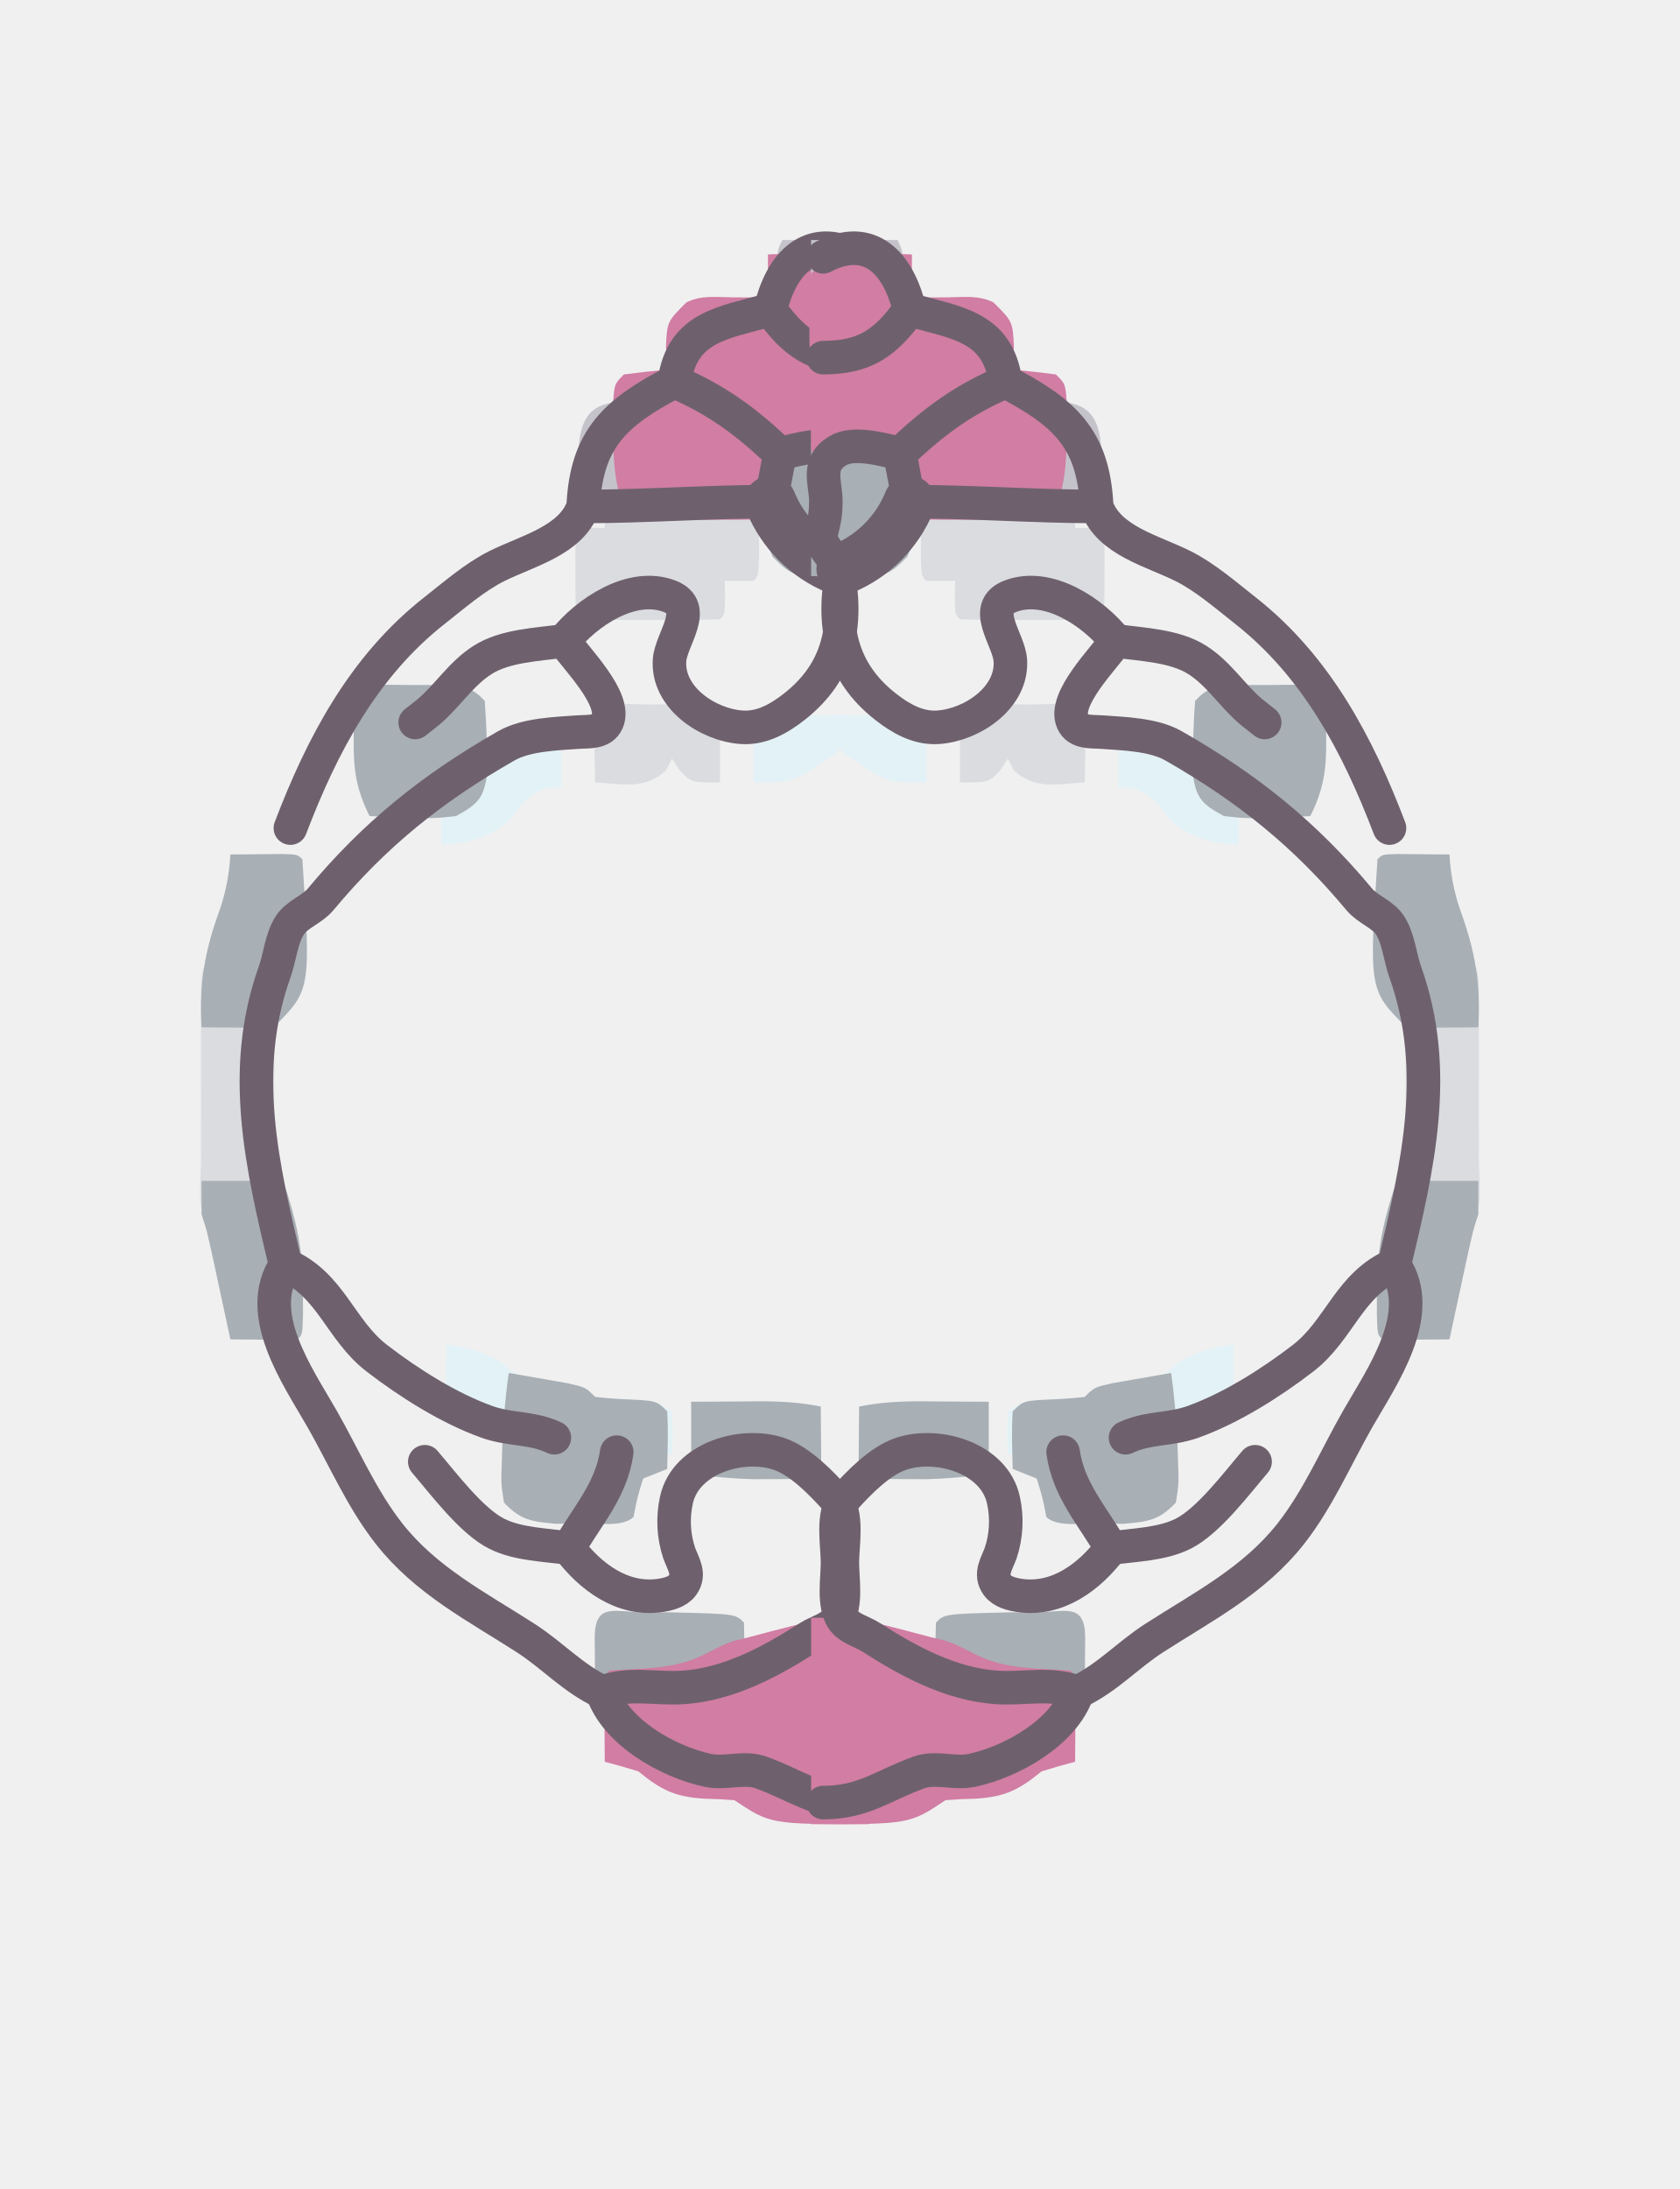
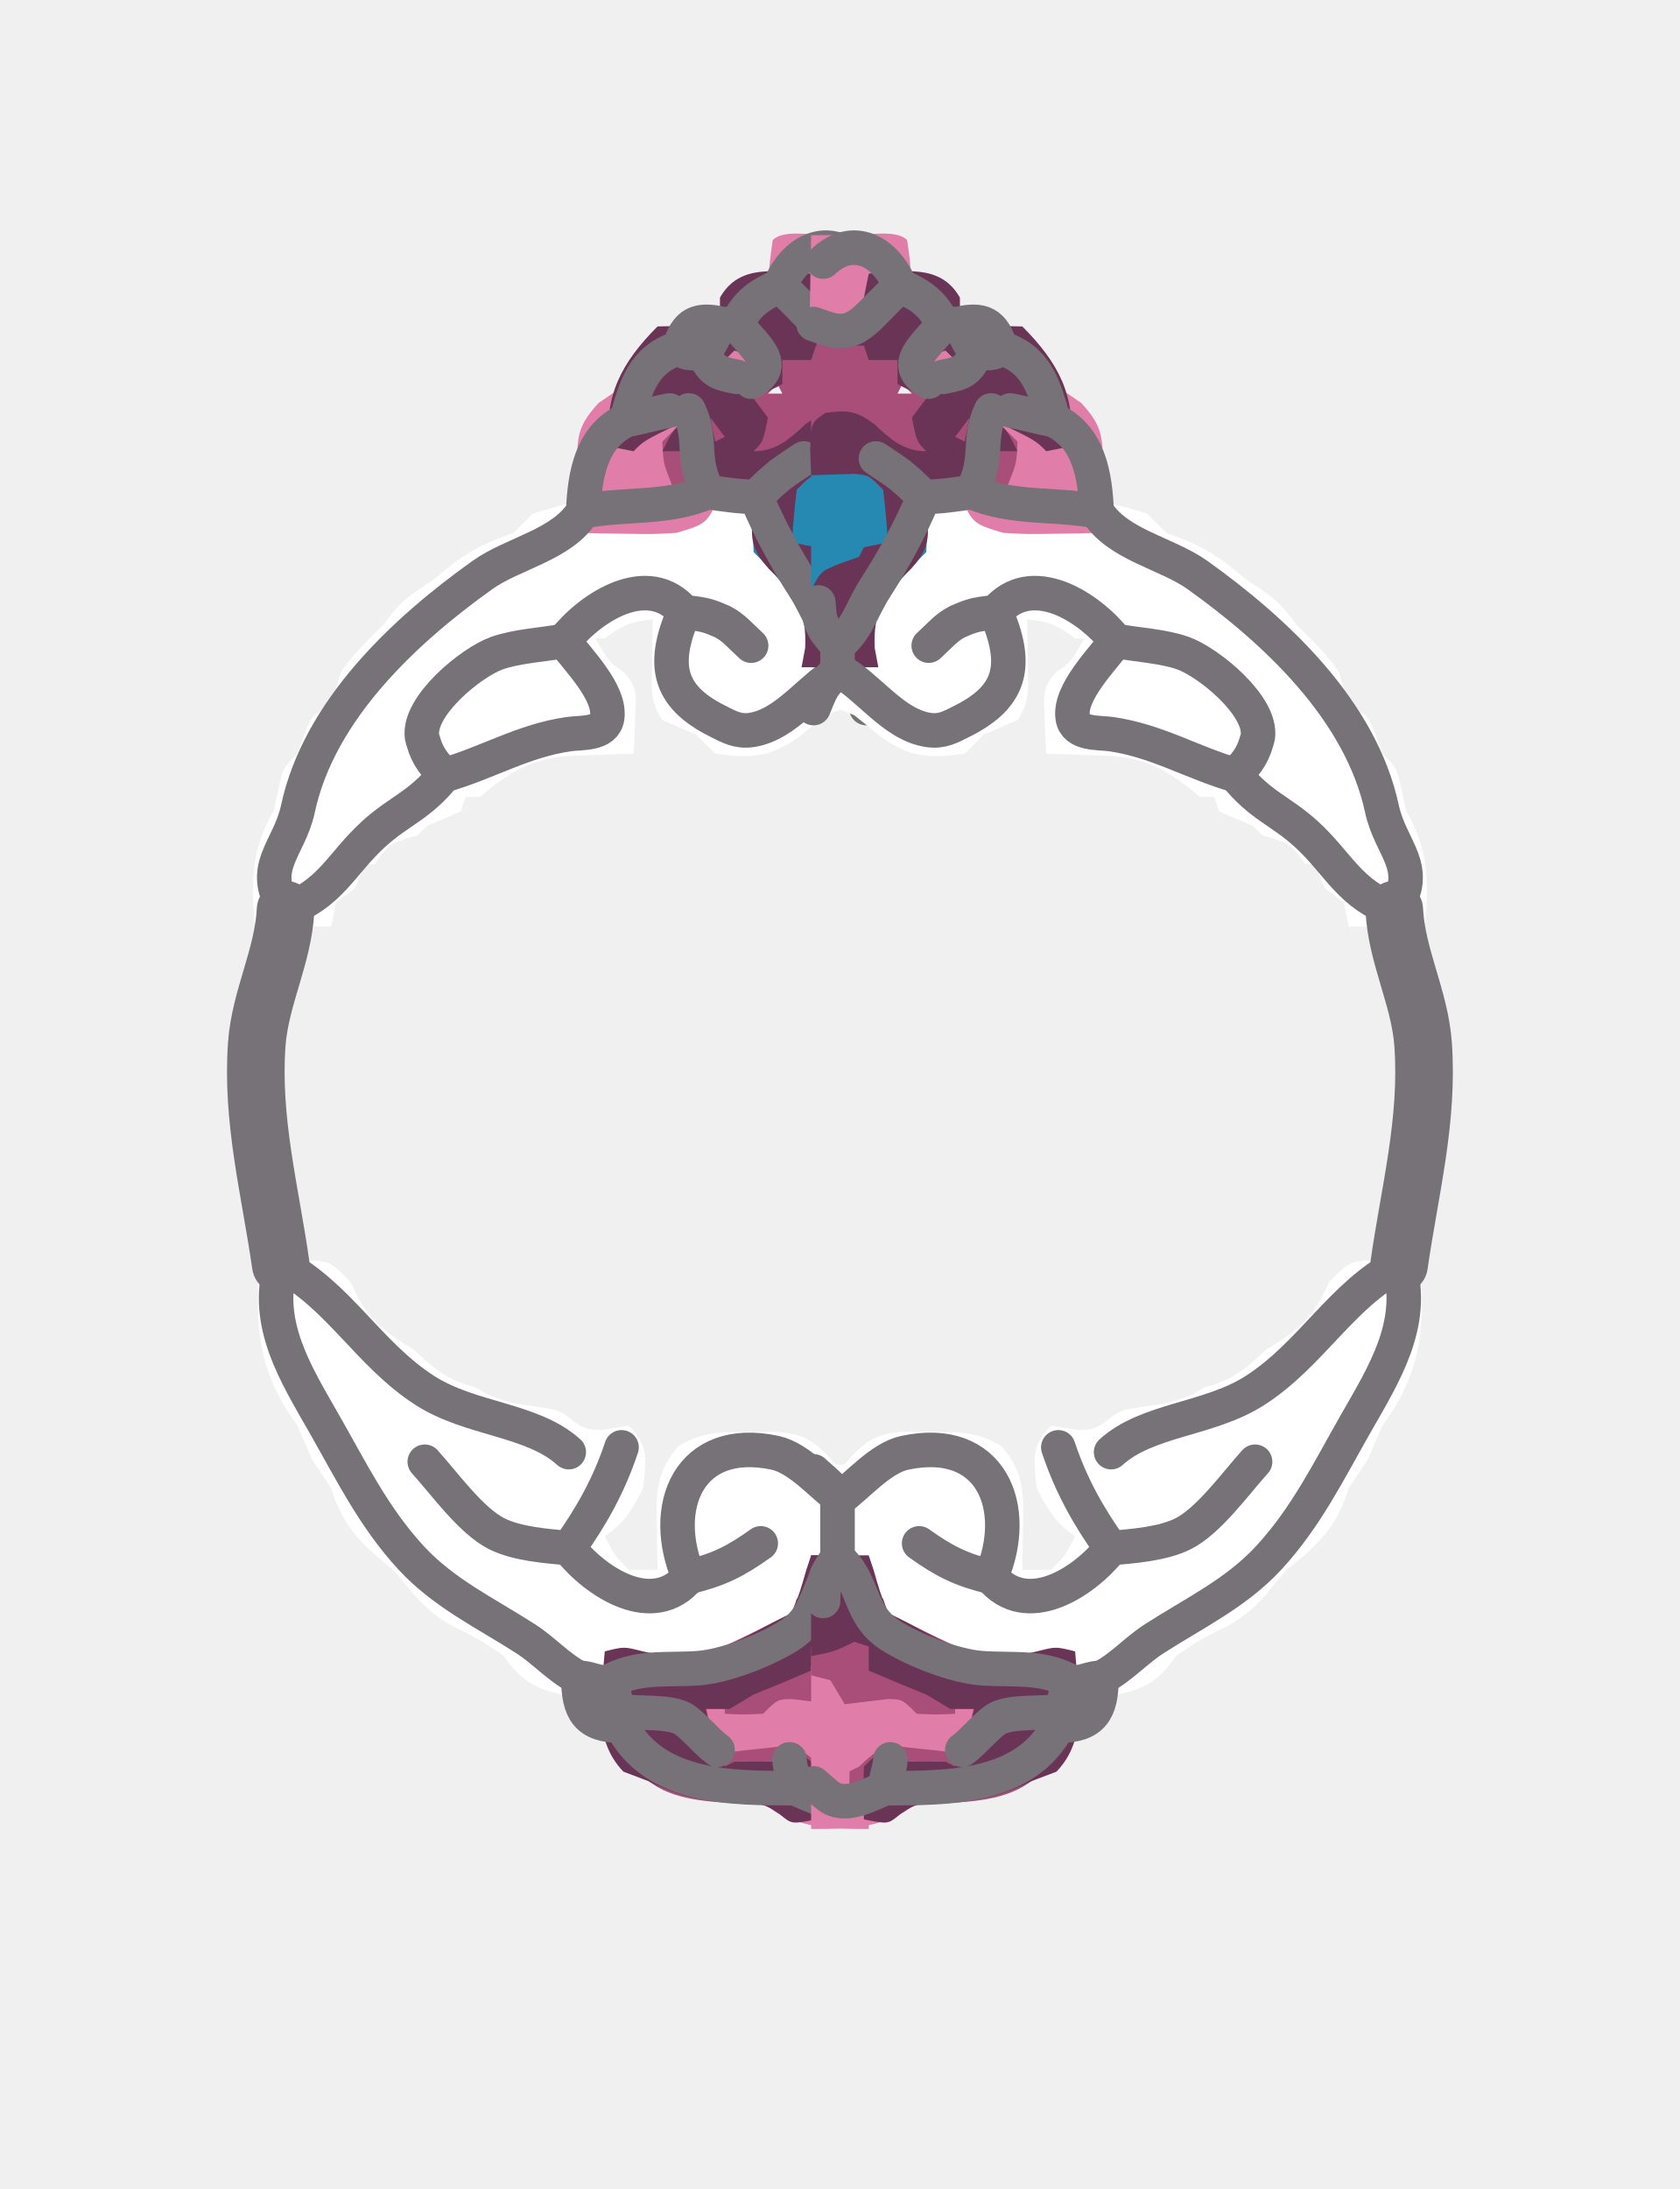
<svg xmlns="http://www.w3.org/2000/svg" data-asset="ayah-marker" data-mushaf="hafs-madinah-kabir" data-slot="13.1579 34.2105 50 31.5789" data-source-box="132 1136 191 1208" data-source-file="hafs-madinah-kabir.pdf" data-source-page="300" data-source-url="https://dn721901.ca.archive.org/0/items/20240716_20240716_0926/%D9%85%D8%B5%D8%AD%D9%81%20%D8%A7%D9%84%D9%85%D8%AF%D9%8A%D9%86%D8%A9%20%D8%A7%D9%84%D9%86%D8%A8%D9%88%D9%8A%D8%A9%20%D8%A8%D8%B1%D9%88%D8%A7%D9%8A%D8%A9%20%D8%AD%D9%81%D8%B5%20-%20%D8%A8%D8%AD%D8%AC%D9%85%20%D9%83%D8%A8%D9%8A%D8%B1.pdf" data-symmetry="2" data-variant="color" viewBox="0 0 76.754 100">
  <defs>
    <g id="q" transform="scale(.2193)">
-       <g fill="none" class="slot">
-         <path d="M113.23 149.55h4.55l4.92.06 5.04.02q7.97.04 15.95.12l10.8.06q13.26.06 26.51.19v3l-5 2-1 1 6 1v149c-53 0-53 0-57-5-4.46-.42-8.6-.6-13.06-.56-12.54.09-12.54.09-15.94-4.44l-4.43-.43c-5.4-.67-5.55-1.39-8.57-5.57a663 663 0 0 0-8-4c-3.62-2.95-5.26-5.47-7.56-9.62C64 272 64 272 60 269c-.48-3.58-.43-7.04-.43-10.65C59 255 59 255 56.51 253.41c-3.88-3.73-3.12-7.06-3.1-12.32l.01-5.99.04-3.13q.05-4.69.04-9.37c.04-9.11.2-16.98 3.5-25.6h2l.32-4c1.07-7.8 2.85-12.69 8.68-18l3.38-4.25c4.01-4.14 5.14-4.34 10.62-4.75l2.5-2c2.5-2 2.5-2 6.07-2.43 4.34-.71 4.91-2.12 7.43-5.57l5-2c3.71-4.94 4.33-4.49 10.23-4.45" />
+       <g fill="none" class="slot" data-part="slot">
+         <path d="M181 157v142c-46 0-46 0-50-5-4.44-.4-8.57-.56-13-.5-12.67.18-12.67.18-17-5.5h-4c-5.12 0-5.12-1.05-8-5a852 852 0 0 0-8-4c-3.63-2.95-5.26-5.47-7.56-9.62C71 265 71 265 67 262c-.48-3.58-.44-7.04-.43-10.65C66 248 66 248 63.5 246.22c-3.37-3-3.12-4.64-3.09-9.08v-4.07l.09-4.26-.01-4.19c.07-7.45.59-13.65 3.51-20.62h2l.31-4c1.08-7.81 2.86-12.7 8.69-18l3.38-4.25c4-4.14 5.14-4.34 10.62-4.75l2.5-2c2.5-2 2.5-2 6.06-2.44 4.34-.71 4.92-2.11 7.44-5.56l5-2c14.22-18.96 47.3-4 71-4" />
      </g>
-       <g fill="#e3f2f7" class="c1">
-         <path d="M157 149h19c0 6 0 6-2.06 8.12L171 159l-3.38 2.25C164 163 164 163 157 163zm-56 5h16v10l-2.69.12c-4.4 1.17-5.54 3.35-8.31 6.88-4.56 3.75-8.14 4.6-14 5q-.12-3.93-.19-7.88l-.1-4.42C92 160 92 160 95 158h5zm-8 126c5.82 1.04 9.62 2 14 6l3 1v10l-7.38.12-4.14.08C95 297 95 297 93 295c-.2-3.48-.2-3.48-.12-7.62l.05-4.17zm20 8c8.75.75 8.75.75 11 3q3.21.36 6.44.5c6.23.28 6.23.28 9.56 2.5.19 4.62.19 4.62 0 9-9.28.19-17.98.29-27-2z" />
+       <g fill="#fff" class="c1" data-part="c1">
+         <path d="m140.94 102.69 5.64-.05h5.39l4.95-.01C161 103 161 103 165 106l.19 4.44c1.11 7.58 4.94 11.84 9.81 17.56l4-5q.09 4.88.13 9.75l.07 5.49C179 143 179 143 177 147l-5 2a222 222 0 0 0-5.06 4.13c-6.24 4.65-10.29 4.9-17.94 3.87l-4-4-7-3c-2.77-4.15-2.19-7.23-2.12-12.19l.05-4.98.07-3.83c-4.61.53-6.1 1.08-10 4h-2c3 5 3 5 5.67 6.83 3.38 3.15 2.84 5.42 2.65 9.92l-.14 4.11L132 157l-3.91.12-5.15.19-5.1.18c-7.78.82-11.97 3.58-17.84 8.51h-3l-1 3a173 173 0 0 1-7 3l-2 2-2.94.88C81 176 81 176 78 180h-2l-2 5-4 3-1 5-7.44.07-4.18.03C54 193 54 193 53 192c-.67-8.76-.52-15.28 4-23l1.06-4.81C59 160 59 160 62 157l1.44-4.06C65 149 65 149 69 147q1.05-3.49 2-7c2.59-3.75 5.78-6.78 9-10l1.94-2.56c2.42-2.85 4.91-4.42 8.06-6.44l4.38-3.56c4.27-3.18 7.68-4.68 12.62-6.44l4-4q3.48-1.1 7-2c6.21-4.14 15.68-2.32 22.94-2.31m-79.13 160 3.77-.11C69 263 69 263 73 267l1.43 2.94c2.78 5.44 6.36 7.94 11.57 11.06l3.43 3.07c3.41 2.8 5.42 3.79 9.57 4.93l2.62 1.5c3.32 1.48 5.87 1.95 9.44 2.44 5.62.8 5.62.8 8.63 3.25 3.61 2.83 6.93 1.38 11.31.81 4.31 4.32 3.56 7.06 3 13-2.28 4.43-3.86 7.24-8 10 2 4 2 4 5 7h6a439 439 0 0 1-.13-8.69l-.07-4.88c.23-5.15 1.2-8.28 4.6-12.2 4.95-3.06 9.46-3 15.1-2.92l3.09-.08c7.1.02 9.9 1.4 14.41 6.77l4 1c1.19 5.98 1.1 11.75 1.06 17.81l-.01 3.55L179 336h-3v-4h-2l1 6h-2l-1 4c-3.75 2.5-7.55 3.19-11.89 4.21-3.11.79-3.11.79-7.55 2.36-5.83 1.83-11.51 2.6-17.56 3.43l12 3v1q-4 .09-8 .13l-4.5.07c-4.47-.2-8.21-1-12.5-2.2l-3.23-.64c-6.66-1.37-9.77-2.59-13.77-8.36a56 56 0 0 0-10.07-5.93c-4.8-2.52-7.63-5.4-10.93-9.63-2-2.44-2-2.44-4.38-4.31-5.34-4.33-8.67-8.57-10.62-15.13l-4-6-3-7-1.94-2.81c-6.33-9.78-6.84-18.84-6.06-30.19 1.93-1.93 5.24-1.26 7.81-1.31" />
      </g>
-       <g fill="#dadce0" class="c2">
-         <path d="m146.44 101.88 5.93-.02C157 102 157 102 158 103q.14 4.25.13 8.5l.01 4.72C158 120 158 120 157 121h-6l.06 3.44C151 128 151 128 150 129q-3.2.14-6.4.13h-3.95l-4.15-.01-4.15.01h-3.94l-3.65-.01C121 129 121 129 120 128q-.14-4.25-.12-8.5l-.01-4.72C120 111 120 111 121 110h5v-6c3.9-3.91 15.42-2.14 20.44-2.12m-11.69 44.87 4.8-.02C144 147 144 147 150 149v14c-6 0-6 0-8.37-2.5L140 158l-1.25 2.5c-4.46 4.05-8.89 2.82-14.75 2.5l-.13-6.87-.07-3.87c.42-6.9 5.19-5.53 10.95-5.51M49.5 199.88l3.59-.01C56 200 56 200 57 201c.1 3.9.14 7.76.13 11.66l.01 3.54-.01 7.46.01 11.46-.01 7.22.01 3.5c-.03 8.04-.03 8.04-1.14 9.16q-3.29.1-6.56.06l-3.63-.03L43 255c-1.99-3.99-1.14-9.12-1.13-13.53l-.01-3.48.01-7.3-.01-11.22.01-7.06-.01-3.41c.03-9.15.03-9.15 7.64-9.12" />
+       <g fill="#e07ea9" class="c2" data-part="c2">
+         <path d="M171.56 48.94 181 49q.12 5.19.18 10.38l.11 5.83C181 70 181 70 178 72c-6.03 1.11-10.24-.95-15.02-4.45-3.92-5.04-2.85-11.5-1.98-17.55 2.17-2.17 7.79-1.08 10.56-1.06m-19.37 15.94q1.9.03 3.86.04L159 65l1 4 3 4c.38 3.62.38 3.62 0 7-5.61 3.75-12.94 1.11-19-1-3.42-3.42-2.28-7.42-2-12 3.74-2.5 5.75-2.2 10.19-2.12M139 78l-3 2-1 4 5.38-.12C146 84 146 84 148 86l1 5 4 1c.19 3.37.19 3.37 0 7l-3 2-.75 3.44c-1.72 4.9-3.38 5.02-8.25 6.56-5.06.29-5.06.29-10.44.19l-5.43-.08L121 111q-.32-5.53-.5-11.06l-.2-3.15c-.16-6.02.29-8.35 4.42-12.85C133.37 78 133.37 78 139 78m36 269h6v34c-9.65 0-15.34-.26-23-6-3.24-.34-3.24-.34-6.88-.38-5.91-.27-9.07-.97-13.12-5.62l1-3c11.75 1.88 11.75 1.88 14 3 6.53.23 6.53.23 9-1l-3.07-.04c-12.99-.47-12.99-.47-17.93-5.96l-3-1v-7l4.44.56c12.98 1.02 12.98 1.02 17.56-3.56 4.32-.24 7.88-.37 12 1z" />
      </g>
-       <g fill="#c5c3ca" class="c3">
-         <path d="M163 50h18v24c-14.5.5-14.5.5-19-4-.43-4.26-.43-4.26-.31-9.12l.07-4.89C162 52 162 52 163 50m-27.81 33.69 5.48.07C145 84 145 84 146 85q.3 4.65.38 9.31l.15 5.18c-.53 4.51-.53 4.51-2.41 7.1-4.55 2.06-8.46 1.79-13.43 1.66l-5.49-.11-4.2-.14q-.16-4.87-.25-9.75l-.14-5.48c.79-9.63 6.39-9.25 14.58-9.08" />
+       <g fill="#2689b1" class="c3" data-part="c3">
+         <path d="M170 94v2l4.38-.06C179 96 179 96 181 97v35c-9.97 0-9.97 0-15-7-6.67-7.67-6.67-7.67-9-10q-.2-5.06-.12-10.12l.05-5.58.07-4.3a64 64 0 0 1 13-1m-5 20 2 4v-3zm3 4c1.87 4.68 3.72 7.29 7 11l3-3-1-5z" />
      </g>
-       <g fill="#a8afb5" class="c4">
-         <path d="M172.62 91.94 181 92v28c-15.5.5-15.5.5-20-4-1.65-3.3-1.18-6.72-1.19-10.37l-.05-4.59C160 97 160 97 162 93c3.35-1.67 6.93-1.09 10.62-1.06m-92.7 50.7 4.83.05 4.79.01c8.75.59 8.75.59 11.46 3.3q.33 4.63.44 9.25l.18 5.14c-.76 5.64-1.65 6.94-6.62 9.61-4.53.49-4.53.49-9.38.32l-4.9-.14L77 170c-2.74-5.45-3.38-9.66-3.31-15.75l.01-4.48c.42-5.24.83-6.63 6.22-7.13M48 178q3.46-.05 6.94-.06l3.9-.04C62 178 62 178 63 179c1.76 27.24 1.76 27.24-6 35q-3.78.1-7.56.06l-4.19-.02L42 214c-.52-9.23.65-15.93 3.82-24.59A42 42 0 0 0 48 178m-6 68h17c2.69 7.97 4.14 14.26 4.12 22.69l.01 5.2C63 278 63 278 62 279q-3.53.1-7.06.06l-3.91-.02L48 279l-1.06-4.93-1.38-6.38-.69-3.25c-1.76-8.1-1.76-8.1-2.87-11.44zm64 40q3.94.67 7.88 1.38l4.42.77c3.7.85 3.7.85 5.7 2.85q3.24.36 6.5.5c6.28.28 6.28.28 8.5 2.5.28 4.01.09 7.97 0 12l-5 2c-1.25 4.06-1.25 4.06-2 8-2.22 2.22-7.86 1.27-10.69 1.31l-5.38.12c-5.12-.45-7.41-.7-10.93-4.43-.62-4.01-.62-4.01-.44-8.69l.16-4.85c.28-4.51.62-8.98 1.28-13.46m38 6q5.34-.05 10.69-.06l3.05-.03c4.61-.01 8.72.18 13.26 1.09q.05 3.46.06 6.94l.04 3.9C171 307 171 307 170 308q-4.28.14-8.56.12l-4.76.01c-4.3-.12-8.43-.52-12.68-1.13zm-9.5 43.88 5.28-.01c13.43.33 13.43.33 15.22 2.13q.14 4.25.12 8.5l.01 4.71C155 355 155 355 154 356q-6.12.19-12.25.19-1.71 0-3.47.04c-5.4.01-9.22-.21-14.28-2.23q-.05-4.21-.06-8.44l-.04-4.75c.18-7.11 4.32-4.94 10.6-4.93" />
+       <g fill="#a84e79" class="c4" data-part="c4">
+         <path d="M162 63c4.38-.19 4.38-.19 9 0l2 3c4.12.19 4.12.19 8 0l-1 5-1 6h2v13l-3.69-.75c-4.88-.28-6 .33-9.31 3.75l2 1c-1 5-1 5-4 8l-1 3c-18.2.8-18.2.8-25-4-1.81-4.5-1.81-4.5-2-9l4-4v-4l7-1v-3l-5-1c-2-2-2-2-2-7h13v-5l3-1 1.69 3c2.31 3 2.31 3 7.31 3 0-3 0-3-3-5.19L161 65zm-9 10-3 3c5 2 5 2 8 2-2-4-2-4-5-5m9 7-2 2h3zm-13 3 5 8 3-1c-1-4-1-4-6-7zm17 250h8l1 5h-2v2l5 1 3 2v6l-4 1-3 5-9.08-1.07C162 354 162 354 159 357c-4.19.19-4.19.19-8 0 0-4 0-4 1.88-6.06 4.14-2.58 8.43-3.65 13.12-4.94l1-1c-5.1.93-9.95 1.98-14.88 3.62C148 350 148 350 144 350v-4l4-1.75c4.4-1.98 8.7-4.06 13-6.25l4-2z" />
+         <path d="M134 354c9.62-.12 9.62-.12 13 1l1 5 4 3v2l2.89-.36 3.8-.39 3.76-.42c4.23.2 5.55 1.29 8.55 4.17l2 1c.12 7.88.12 7.88-1 9-9.63.37-9.63.37-12-2q-3.5-.29-7-.38c-6.27-.32-14.24-.86-19-5.62q-.06-3.5 0-7l8 4-1-2v-4h-7zm21 15v1h5v-1z" />
      </g>
-       <g fill="#d17da4" class="c5">
-         <path d="M160 53q4.13-.16 8.25-.25l4.64-.14C177 53 177 53 181 57c.45 3.85.45 3.85.39 8.48l-.04 5.02-.1 5.25-.05 5.29q-.08 6.48-.2 12.96c-6.44.84-12.52 1.08-19 1l.19 5.38C162 106 162 106 159 108c-2.79.26-2.79.26-6.13.27h-3.63l-3.8-.02-3.81.02H138l-3.34-.01C132 108 132 108 130 106c-2.08-5.65-2.27-10.82-2.25-16.81l-.02-5.08C128 80 128 80 130 78q4.49-.6 9-1l-.25-4.75C139 67 139 67 143 63c3.12-1.56 6.17-1.09 9.62-1.06l4.17.02L160 62zm21 284v43c-20.5 0-20.5 0-28-5q-3.12-.25-6.25-.31c-6.07-.37-9-1.79-13.75-5.69q-3.48-1.1-7-2l-.06-8.94-.04-5.02c.1-4.04.1-4.04 1.1-5.04q3.32-.24 6.62-.38c5.42-.34 9.55-.99 14.38-3.62 4-2 4-2 8-2.94 15.29-4.06 15.29-4.06 25-4.06" />
+       <g fill="#6a3456" class="c5" data-part="c5">
+         <path d="m169 57 1 5c3 4 3 4 8 4v6h-8l-1 3h-6v5l-6 3 3 4c-1 5-1 5-3 7 4.78 0 7.52-2.55 10.88-5.69 3.74-2.77 5.56-2.91 10.12-2.31 3 2 3 2 3.19 7.62L181 99l-9.08-.29C169 99 169 99 166 102q-.67 5.49-1 11l5 1 1 2 3.94 1.38C179 119 179 119 181 123q.2 4.13.12 8.25l-.05 4.39L181 139h-14l.75-4c.38-7.58-1.97-11.37-7.5-16.44-4.05-4.44-3.88-6.72-3.25-12.56h-4v-6l-3.81.25C145 100 145 100 142 96v-2h-4c2-4 2-4 4-6-7.75 3.75-7.75 3.75-10 6l-5-1c-1.26-10.48 2.53-17.53 10-25q3.29-.1 6.56-.06A497 497 0 0 1 150 68v-6c4.06-7.19 11.78-5.44 19-5m-16 16-3 3c5 2 5 2 8 2-2-4-2-4-5-5m-5 14 1 5 2-1zm21 237h12v21c-5-1-5-1-9-3l-3 1v5a467 467 0 0 1-12 5l-5 3h-5c1 4 1 4 5 7l-1 5 2-1q4.5-.06 9 0v-3c5 1 5 1 8 4q.19 5.5 0 11c-5 1-5 1-7.36-.91-3.42-2.71-5.51-2.55-9.83-2.59-6.73-.29-11.71-1.45-17.81-4.5l-5.12-1.94c-6.6-6.91-4.54-15.97-3.88-25.06 4-1 4-1 7.69-.06 11.14 2.74 17.65-.62 27.31-5.94l4-2c1.69-4.44 1.69-4.44 3-9z" />
      </g>
-       <g fill="none" stroke="#6e616d" stroke-linecap="round" stroke-linejoin="round" class="line">
-         <g stroke-width="6.99">
-           <path d="M88.5 304.5c3.84 4.48 9.73 12.37 15 15 4.46 2.23 10.13 2.3 15 3m60 53c-8.46 0-12.51-3.61-20-6.29-3.5-1.24-7.37.35-11-.42-8.47-1.82-19.24-8.01-22-16.29m53-278c-8.6 0-12.97-2.96-18-10m18-11c-9.89-5.18-15.76 1.59-18 11m14 54c2.23 11.69.46 21.28-9 28.71-3.14 2.47-6.83 4.59-11 4.29-7.11-.51-15.56-6.23-15-14 .31-4.36 6.18-10.91 0-13.29-7.88-3.03-17.36 3.41-22 9.29m57-15c7.2-7.96 3.43-5.79 3.43-14 0-4.01 2.09-7.79-2.43-10.57-3.37-2.07-9.52-.26-13 .57m-44 228c3.86-6.76 8.87-12.07 10-20" />
-           <path d="M118.5 322.5c4.46 5.94 11.15 10.98 19 9.86 1.63-.24 3.68-.72 4.71-2.15 1.69-2.31.08-4.5-.71-6.71a20.7 20.7 0 0 1-.57-11c1.89-8.83 13.89-12.31 21.57-9.57 4.28 1.53 8.57 5.95 11.57 9.28 2.73 3.04 1.43 9.5 1.43 13.29 0 3.46.95 8.65-1 11.71-1.29 2.03-4.08 2.63-6 3.86-7.8 5.01-16.54 9.75-26 10.43-5.86.42-11.41-1.13-17 1" />
-           <path d="M125.5 352.5c-6.27-2.99-10.36-7.66-16-11.29-10.17-6.54-20.73-11.92-28.43-21.71-5.74-7.31-9.41-15.97-14-24-5.02-8.78-14.33-21.86-7.57-32m101-159c.79-3.33 1.36-6.64 2-10m-2 10c-13.08 0-25.94 1-39 1m-62 158c-4.87-20.47-9.64-40.41-2.29-61 1.1-3.07 1.39-6.96 3.15-9.71 1.5-2.37 4.61-3.26 6.43-5.43 11.34-13.62 23.32-23.21 38.71-32 4.13-2.36 10.3-2.52 15-2.86 2.08-.15 4.94.2 6-2.14 2.15-4.72-6.59-13.25-9-16.86m-58 130c9.44 4.05 11.37 13.56 19 19.43 6.68 5.14 15.03 10.44 23 13.28 4.76 1.7 9.36 1.08 14 3.29m-29-149q1.37-1.05 2.71-2.14c4.05-3.4 6.72-7.92 11.29-10.86 4.73-3.04 11.59-3.23 17-4m-57 39c6.59-17.3 15.21-33.66 30-45.29 4.05-3.18 8.38-6.97 13-9.28 6.27-3.14 15.51-5.31 18-12.43m39-41c-9.65 2.76-18.34 3.41-20 15m-19 26c.67-14.17 6.73-19.57 19-26m22 15c-7.06-6.72-13.14-11.2-22-15" />
+       <g fill="none" stroke="#777178" stroke-linecap="round" stroke-linejoin="round" class="line" data-part="line">
+         <g stroke-width="7.19">
+           <path d="M158.5 321.5c-5.22 3.73-8.81 5.53-15 7m10-261c2.36-4.51 4.47-5.84 9-8m-9 8c2.96 4.14 9.46 8.41 3 12m-3-12h-3m3 11c-4.22-.8-4.99-1.19-7-5m4-6c-5.17-1.23-7.45-.16-9 5m9-5c-1.8 1.8-2.03 4.03-4 6m29 251v-12m0 12c-5.72 5.04-4.25 11.81-11 16.14-4.74 3.05-13.37 6.46-19 6.86-6.92.49-12.78-.56-19 3m49-26c2.59 3.62 3 4.66 3 9m-35-248c3 6.3.23 9.8 4 17m0 0c-8.49 3.64-17.14 2.31-26 4m26-4c3.39.48 6.58 1 10 1m18 36v-5m0 5c-6.37 3.33-11.53 11.5-19 12.57-2.79.4-4.62-.66-7-1.86-10.66-5.32-11.54-12.11-7-22.71m33 12c.86 1 1.76 1.96 2.57 3 1.06 1.35 1.81 3.56 2.43 5m0 224c-1 .86-1.96 1.76-3 2.57-3.57 2.81-8.51-.24-12-1.57m-107-109c12.05 6.31 18.31 18.63 30 26.14 9.58 6.16 22.36 5.95 30 12.86m-60-39c-3.51 12.29 3.12 22.7 9 33 5.62 9.84 10.35 19.55 18.14 28 6.84 7.41 15.56 11.52 23.86 16.86 3.94 2.53 6.78 5.93 11 8.14m60-282c-1.51.5-3.33 1.31-5 1.43-.97.07-2.1-.04-3-.43-2.33-1-4.25-3.25-6-5l-1-1-3-3m17 66c-.1 1-.14 2.01-.29 3q-.08.5-.28 1c-.2.54-.66 1.54-1 2-.77 1.03-1.62 2-2.43 3m-18-31c2.97 6.94 6.09 12.7 10.14 19 2.84 4.41 3.67 8.51 7.86 12m-18-31 3-2.86q.5-.44 1-.85.49-.45 1-.86l1-.72 1-.71 3-2m-75 66c9.09-2.6 16.47-7.21 26-8.57 2.62-.38 7.45.14 8-3.43.81-5.26-6.25-12.16-9-16" />
+           <path d="M92.5 161.5c-.81-1-1.66-1.97-2.43-3a13 13 0 0 1-1.86-4c-.09-.33-.23-.66-.28-1-.92-6.43 10.25-15.53 15.57-17.43 4.21-1.5 9.6-1.73 14-2.57m-25 28c-5.05 6.31-9.44 7.45-14.71 12.29-6.7 6.13-9.08 12.64-18.29 15.71" />
+           <path d="M59.5 189.5c-5.84-8.75.76-12.54 2.57-21 4.4-20.55 22.2-37.12 38.43-48.71 6.43-4.59 16.72-6.28 21-13.29m8 253v-3m0 3c6.87 13.12 22.99 13 36 13m-36-13c-7.18 0-9-3.14-9-10m6 1c-2.47 0-3.69-1-6-1m6 1c2.12 2.12 1.18 4.18 3 6m20 8c-2.33-1.66-5.45-5.58-7.43-6.57-2.97-1.49-9.23-.95-12.57-1.43m13-229c-7.32-8.79-19.35-1.16-25 6m25-6c1.33.19 2.68.29 4 .57 1.03.22 2.03.59 3 1q.5.2 1 .43c1.1.55 2.1 1.31 3 2.14l3 2.86m-17-49c-3.04.58-5.96 1.42-9 2m34 279c0 1.83 1 3.71 1 6m15-66c-1.5 1.5-5 3.86-5 6m3-258c-6.34-5.95-12.98-2.04-16 5m13 253c-4.12-2.94-8.9-8.76-14-9.86-18.01-3.86-24.2 11.38-18 25.86m-13-241c1.95-6.84 3.52-12.76 11-15m-11 15c-7.4 3.52-8.64 11.4-9 19m20-34c1.44 1.44 3.03 1 5 1m-3 255c-7.4 8.88-19.34 1.17-25-6m-30-18c4.03 4.45 9.65 12.32 15 15 4.28 2.14 10.31 2.55 15 3m11-21c-2.6 7.8-6.2 14.28-11 21" />
        </g>
-         <g stroke-width="10.79">
-           <path d="M174.5 118.5a25.4 25.4 0 0 1-14-14" />
+         <g stroke-width="12">
+           <path d="M58.5 263.5c-2.21-15.5-6.14-30.08-5-46 .69-9.65 5.54-18.34 6-28" />
        </g>
      </g>
    </g>
  </defs>
  <use href="#q" />
  <use href="#q" transform="matrix(-1 0 0 1 76.754 0)" />
</svg>
